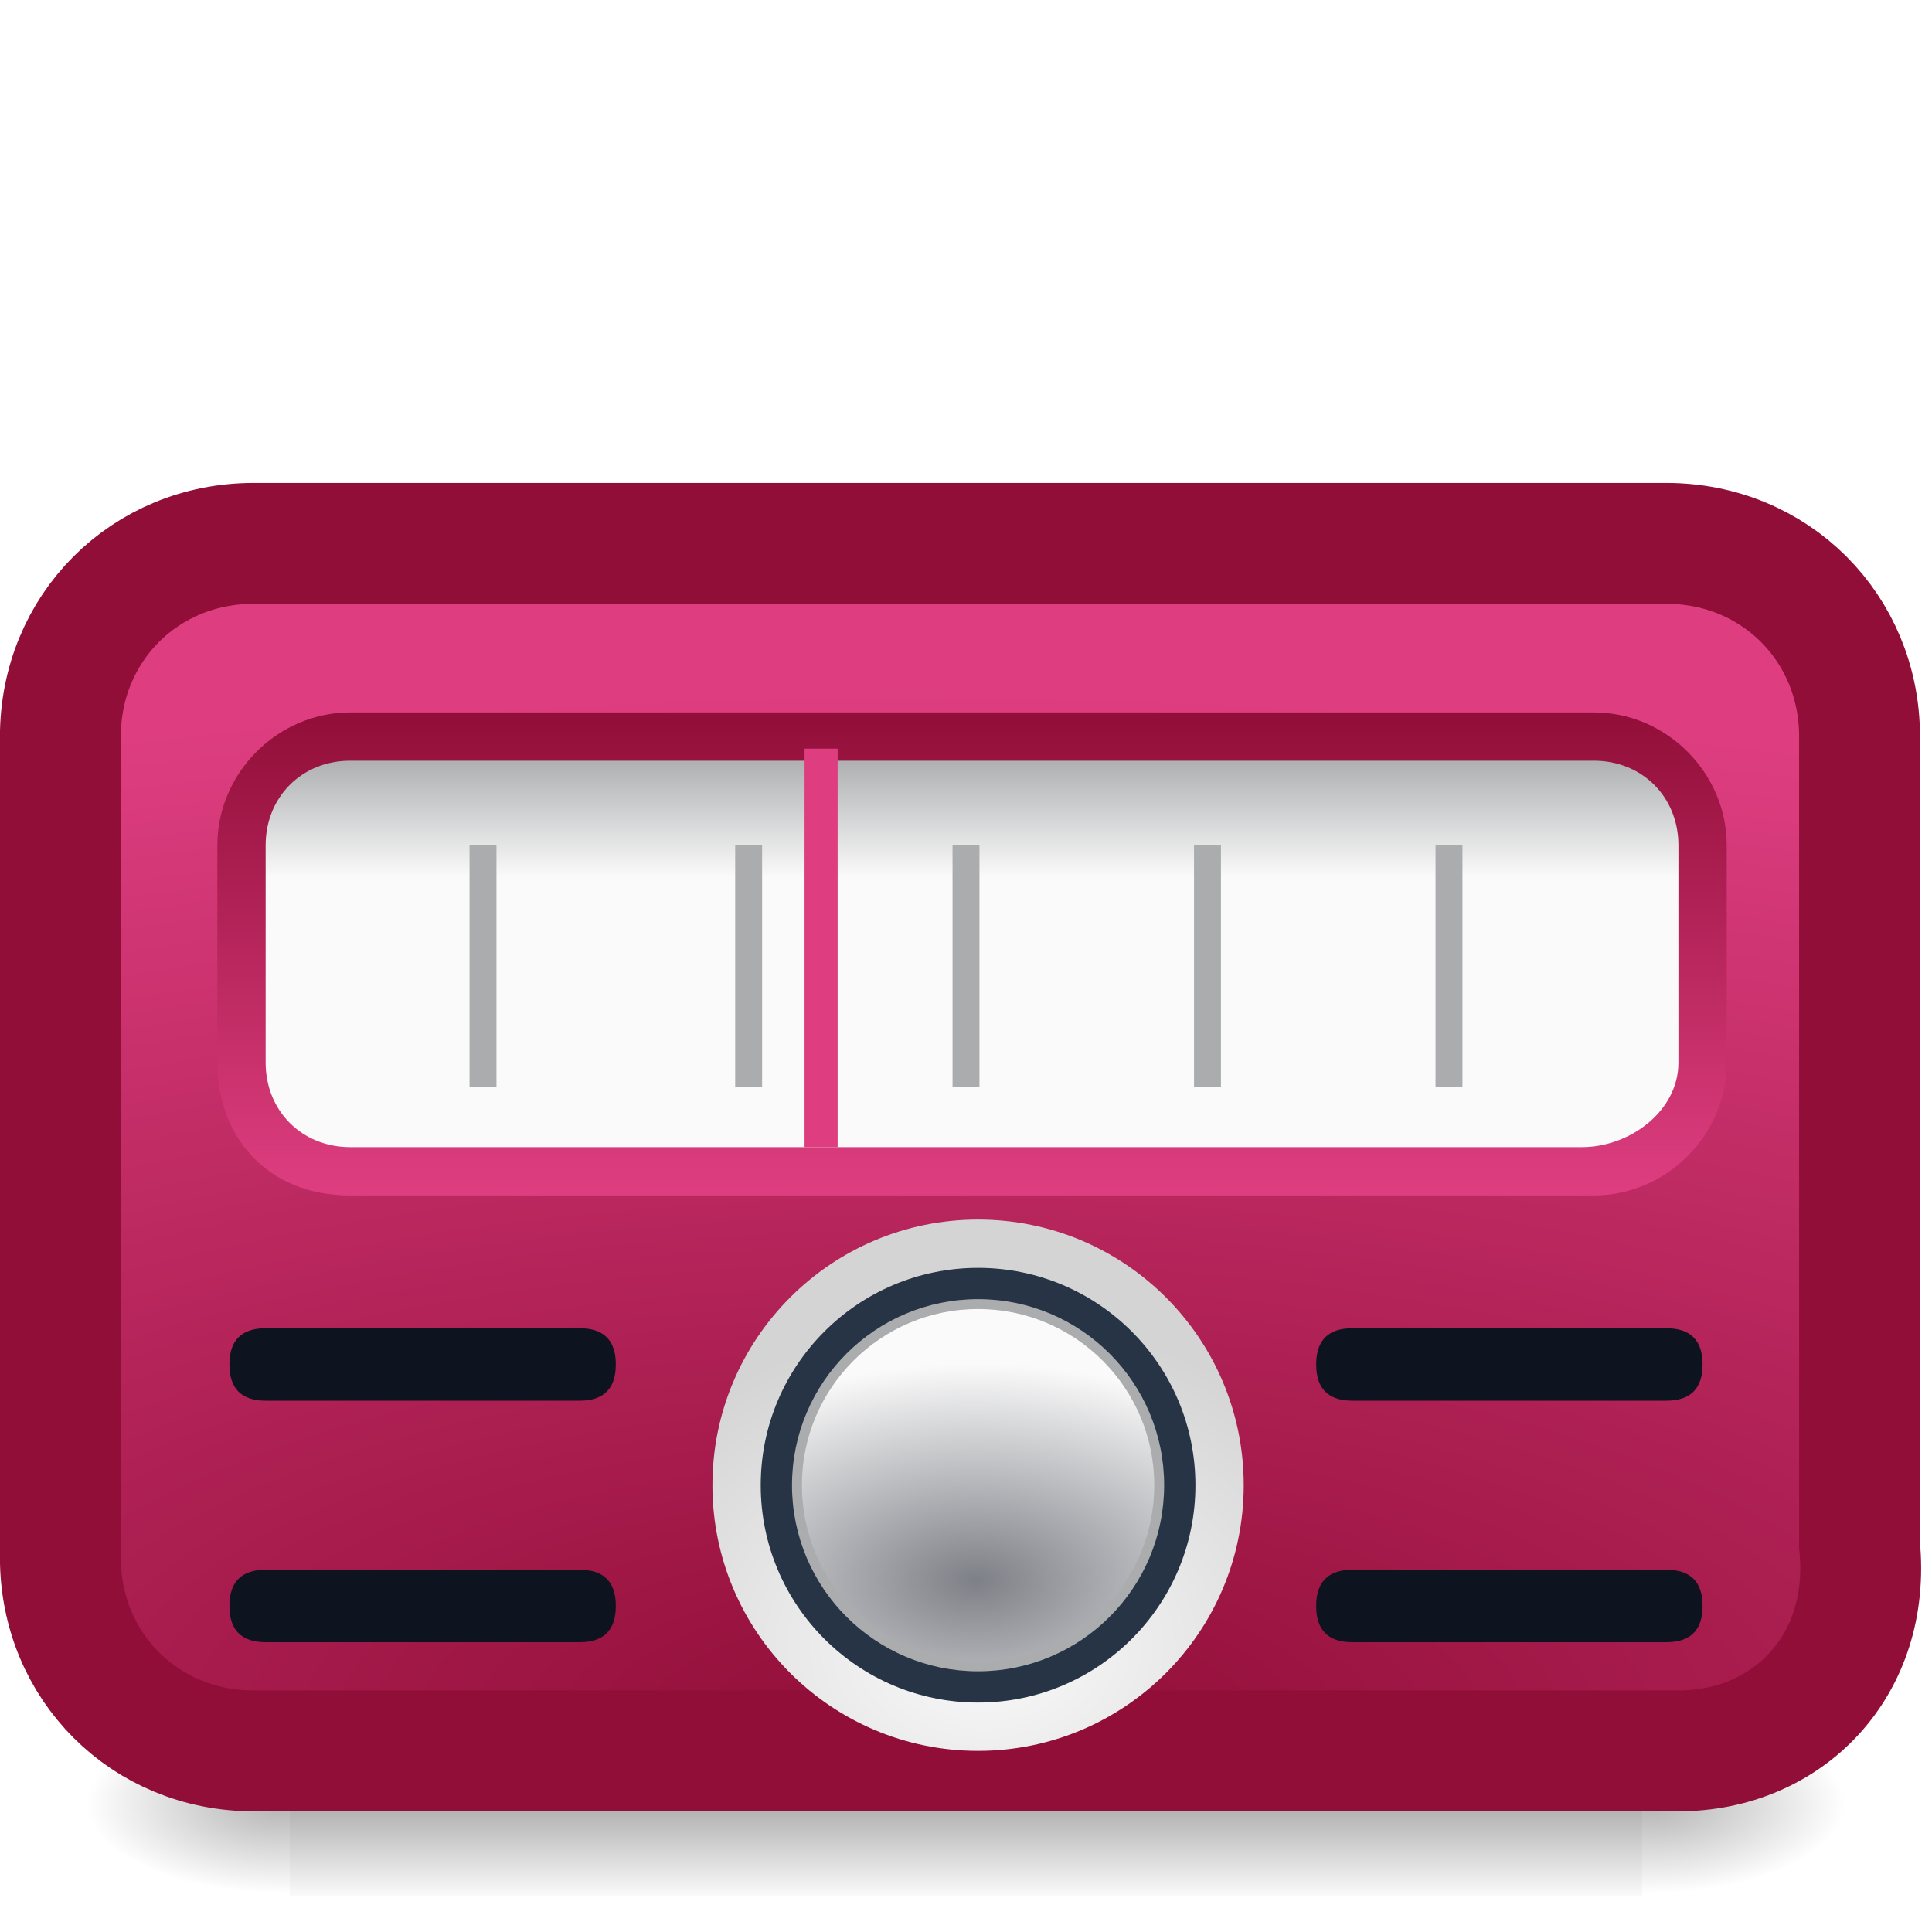
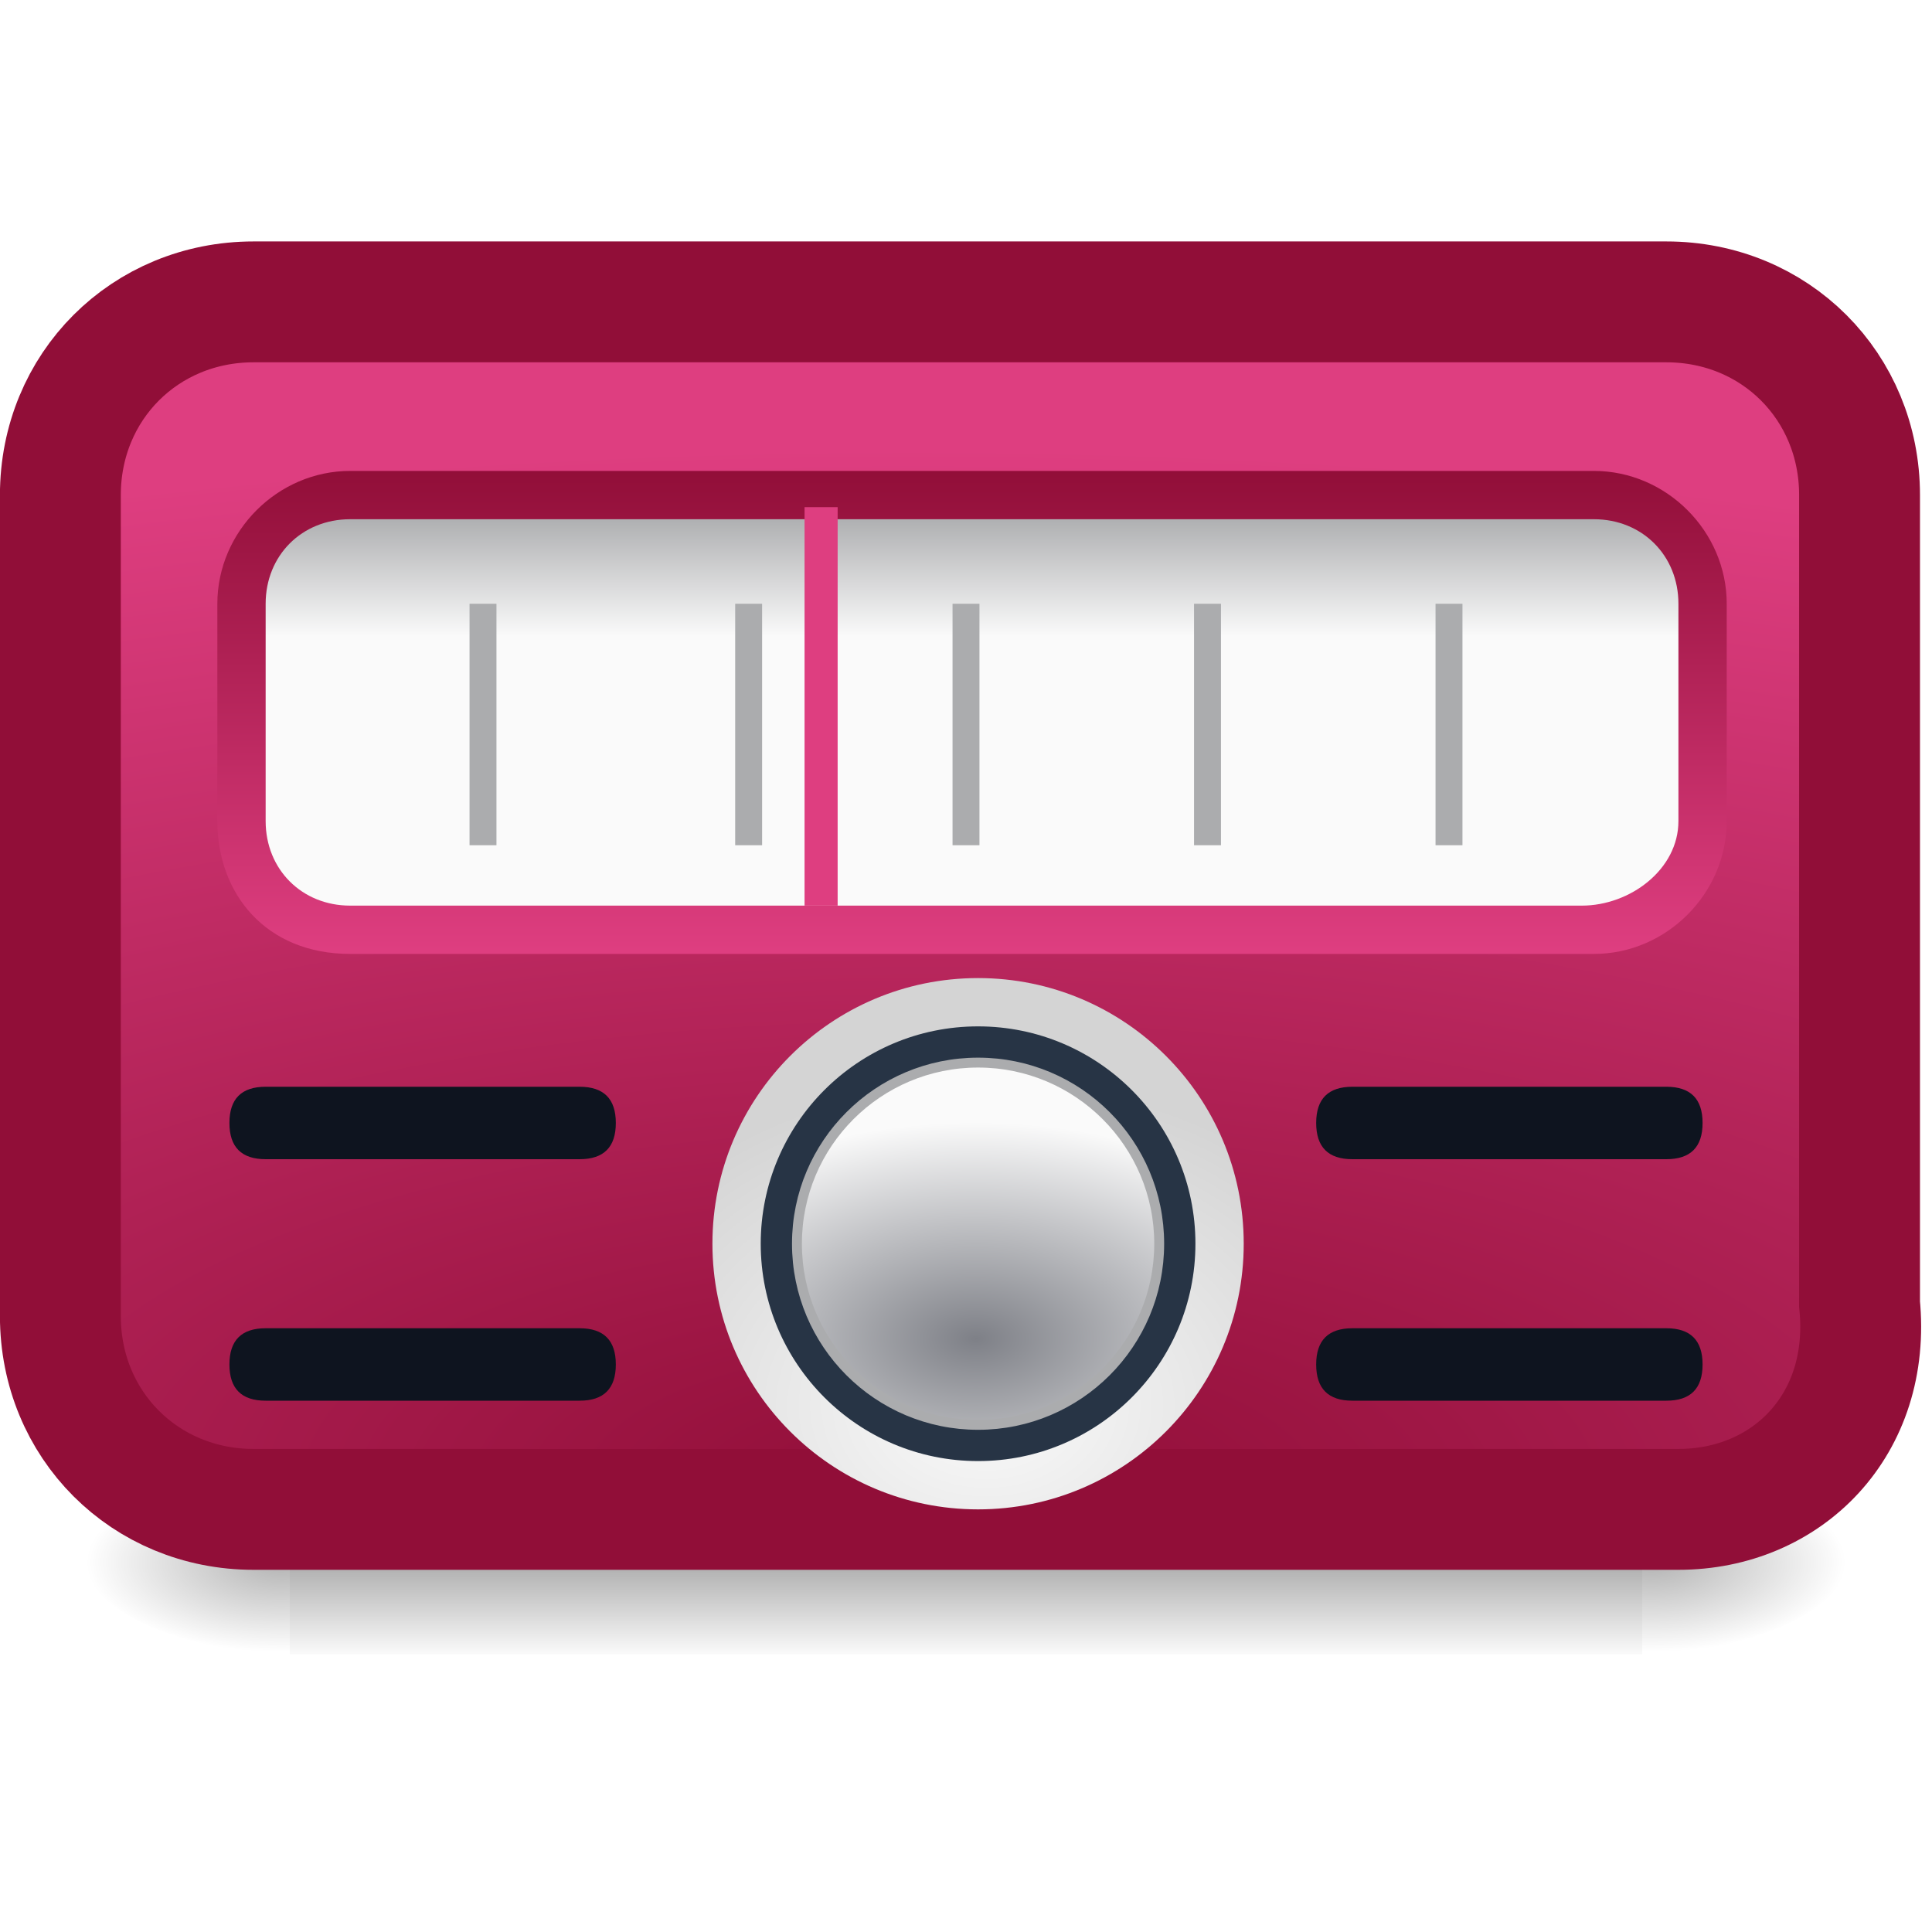
<svg xmlns="http://www.w3.org/2000/svg" version="1.1" x="0px" y="0px" viewBox="0 0 16 16" style="enable-background:new 0 0 16 16;" xml:space="preserve" id="svg3473">
  <defs id="defs3477" />
  <style type="text/css" id="style3373">
	.st0{display:none;}
	.st1{display:inline;opacity:0.2;fill:none;stroke:#000000;stroke-width:3.125000e-02;enable-background:new    ;}
	.st2{opacity:0.3;fill:url(#SVGID_1_);enable-background:new    ;}
	.st3{opacity:0.3;fill:url(#SVGID_2_);enable-background:new    ;}
	.st4{opacity:0.3;fill:url(#SVGID_3_);enable-background:new    ;}
	.st5{fill:url(#SVGID_4_);stroke:#910E38;stroke-width:1.001;}
	.st6{fill:url(#SVGID_5_);}
	.st7{fill:url(#SVGID_6_);}
	.st8{fill:none;stroke:#ABACAE;stroke-width:0.223;stroke-miterlimit:10;}
	.st9{fill:none;stroke:#DE3E80;stroke-width:0.274;stroke-miterlimit:10;}
	.st10{fill:url(#SVGID_7_);}
	.st11{fill:#273445;}
	.st12{fill:url(#SVGID_8_);stroke:#ABACAE;stroke-width:8.197150e-02;stroke-linecap:round;stroke-linejoin:round;}
	.st13{fill:#0E141F;}
</style>
  <g id="Layer_1" class="st0">
    <path class="st1" d="M16,11.8H0 M16,12.3H0 M16,12.8H0 M16,11.5H0 M16,12H0 M16,12.5H0 M16,10.3H0 M16,10.8H0 M16,11.3H0 M16,10H0    M16,10.5H0 M16,11H0 M16,8.8H0 M16,9.3H0 M16,9.8H0 M16,8.5H0 M16,9H0 M16,9.5H0 M16,7.3H0 M16,7.8H0 M16,8.3H0 M16,7H0 M16,7.5H0    M16,8H0 M16,5.8H0 M16,6.3H0 M16,6.8H0 M16,5.5H0 M16,6H0 M16,6.5H0 M16,4.8H0 M16,5.3H0 M16,4.5H0 M16,5H0 M16,3.3H0 M16,3.8H0    M16,4.3H0 M16,3H0 M16,3.5H0 M16,4H0 M16,1.8H0 M16,2.3H0 M16,2.8H0 M16,1.5H0 M16,2H0 M16,2.5H0 M16,0.3H0 M16,0.8H0 M16,1.3H0    M16,0.5H0 M16,1H0 M16,14.5H0 M16,15H0 M16,15.5H0 M16,14.3H0 M16,14.8H0 M16,15.3H0 M16,13H0 M16,13.5H0 M16,14H0 M16,13.3H0    M16,13.8H0 M16,15.8H0 M4.3,16V0 M3.8,16V0 M3.3,16V0 M4.5,16V0 M4,16V0 M3.5,16V0 M5.8,16V0 M5.3,16V0 M4.8,16V0 M6,16V0 M5.5,16   V0 M5,16V0 M7.3,16V0 M6.8,16V0 M6.3,16V0 M7.5,16V0 M7,16V0 M6.5,16V0 M8.8,16V0 M8.3,16V0 M7.8,16V0 M9,16V0 M8.5,16V0 M8,16V0    M10.3,16V0 M9.8,16V0 M9.3,16V0 M10.5,16V0 M10,16V0 M9.5,16V0 M11.3,16V0 M10.8,16V0 M11.5,16V0 M11,16V0 M12.8,16V0 M12.3,16V0    M11.8,16V0 M13,16V0 M12.5,16V0 M12,16V0 M14.3,16V0 M13.8,16V0 M13.3,16V0 M14.5,16V0 M14,16V0 M13.5,16V0 M15.8,16V0 M15.3,16V0    M14.8,16V0 M15.5,16V0 M15,16V0 M1.5,16V0 M1,16V0 M0.5,16V0 M1.8,16V0 M1.3,16V0 M0.8,16V0 M3,16V0 M2.5,16V0 M2,16V0 M2.8,16V0    M2.3,16V0 M0.3,16V0" id="path3375" />
  </g>
-   <g id="Layer_2">
+   <g id="Layer_2" transform="translate(0,-2)">
    <g id="g3401">
-       <linearGradient id="SVGID_1_" gradientUnits="userSpaceOnUse" x1="4810.817" y1="-15642.066" x2="4810.817" y2="-15696.712" gradientTransform="matrix(0.1018 0 0 -2.745000e-02 -481.7412 -415.1248)">
+       <linearGradient id="SVGID_1_" gradientUnits="userSpaceOnUse" x1="4810.817" y1="-15642.066" x2="4810.817" y2="-15696.712" gradientTransform="matrix(0.1018,0,0,-0.02745,-481.7412,-415.1248)">
        <stop offset="0" style="stop-color:#000000;stop-opacity:0" id="stop3378" />
        <stop offset="0.5" style="stop-color:#000000" id="stop3380" />
        <stop offset="1" style="stop-color:#000000;stop-opacity:0" id="stop3382" />
      </linearGradient>
-       <path class="st2" d="M2.4,14.2h11.2v1.5H2.4V14.2z" id="path3385" />
-       <radialGradient id="SVGID_2_" cx="8234.027" cy="-15667.195" r="27.023" gradientTransform="matrix(5.980000e-02 0 0 -2.745000e-02 -478.7272 -415.1248)" gradientUnits="userSpaceOnUse">
+       <path class="st2" d="m 2.4,14.2 h 11.2 v 1.5 H 2.4 Z" id="path3385" style="opacity:0.3;fill:url(#SVGID_1_);enable-background:new" />
+       <radialGradient id="SVGID_2_" cx="8234.027" cy="-15667.195" r="27.023" gradientTransform="matrix(0.0598,0,0,-0.02745,-478.7272,-415.1248)" gradientUnits="userSpaceOnUse">
        <stop offset="0" style="stop-color:#000000" id="stop3387" />
        <stop offset="1" style="stop-color:#000000;stop-opacity:0" id="stop3389" />
      </radialGradient>
-       <path class="st3" d="M13.6,14.2v1.5c0.7,0,1.7-0.3,1.7-0.8S14.5,14.2,13.6,14.2z" id="path3392" />
-       <radialGradient id="SVGID_3_" cx="-8722.482" cy="-15667.195" r="27.023" gradientTransform="matrix(-5.980000e-02 0 0 -2.745000e-02 -519.2718 -415.1248)" gradientUnits="userSpaceOnUse">
+       <path class="st3" d="m 13.6,14.2 v 1.5 c 0.7,0 1.7,-0.3 1.7,-0.8 0,-0.5 -0.8,-0.7 -1.7,-0.7 z" id="path3392" style="opacity:0.3;fill:url(#SVGID_2_);enable-background:new" />
+       <radialGradient id="SVGID_3_" cx="-8722.482" cy="-15667.195" r="27.023" gradientTransform="matrix(-0.0598,0,0,-0.02745,-519.2718,-415.1248)" gradientUnits="userSpaceOnUse">
        <stop offset="0" style="stop-color:#000000" id="stop3394" />
        <stop offset="1" style="stop-color:#000000;stop-opacity:0" id="stop3396" />
      </radialGradient>
-       <path class="st4" d="M2.4,14.2v1.5c-0.7,0-1.7-0.3-1.7-0.8S1.5,14.2,2.4,14.2z" id="path3399" />
+       <path class="st4" d="m 2.4,14.2 v 1.5 c -0.7,0 -1.7,-0.3 -1.7,-0.8 0,-0.5 0.8,-0.7 1.7,-0.7 z" id="path3399" style="opacity:0.3;fill:url(#SVGID_3_);enable-background:new" />
    </g>
-     <radialGradient id="SVGID_4_" cx="7.765" cy="15.205" r="21.792" gradientTransform="matrix(1.0281 6.331585e-03 -2.687296e-03 0.3957 -6.592959e-02 8.2518)" gradientUnits="userSpaceOnUse">
+     <radialGradient id="SVGID_4_" cx="7.765" cy="15.205" r="21.792" gradientTransform="matrix(1.0281,0.00633158,-0.0026873,0.3957,-0.06592959,8.2518)" gradientUnits="userSpaceOnUse">
      <stop offset="0" style="stop-color:#910E38" id="stop3403" />
      <stop offset="1" style="stop-color:#DE3E80" id="stop3405" />
    </radialGradient>
-     <path class="st5" d="M13.9,14.5H2.1c-0.9,0-1.6-0.7-1.6-1.6V6.1c0-0.9,0.7-1.6,1.6-1.6h11.7c0.9,0,1.6,0.7,1.6,1.6v6.7   C15.5,13.8,14.8,14.5,13.9,14.5z" id="path3408" />
-     <linearGradient id="SVGID_5_" gradientUnits="userSpaceOnUse" x1="8.734" y1="9.875" x2="8.734" y2="5.875" gradientTransform="matrix(1.0987 0 0 1 -1.5964 0)">
+     <path class="st5" d="M 13.9,14.5 H 2.1 C 1.2,14.5 0.5,13.8 0.5,12.9 V 6.1 C 0.5,5.2 1.2,4.5 2.1,4.5 h 11.7 c 0.9,0 1.6,0.7 1.6,1.6 v 6.7 c 0.1,1 -0.6,1.7 -1.5,1.7 z" id="path3408" style="fill:url(#SVGID_4_);stroke:#910e38;stroke-width:1.001" />
+     <linearGradient id="SVGID_5_" gradientUnits="userSpaceOnUse" x1="8.734" y1="9.875" x2="8.734" y2="5.875" gradientTransform="matrix(1.0987,0,0,1,-1.5964,0)">
      <stop offset="0" style="stop-color:#DE3E80" id="stop3410" />
      <stop offset="1" style="stop-color:#910E38" id="stop3412" />
    </linearGradient>
-     <path class="st6" d="M1.8,8.8V7c0-0.6,0.5-1.1,1.1-1.1h10.3c0.6,0,1.1,0.5,1.1,1.1v1.8c0,0.6-0.5,1.1-1.1,1.1H2.9   C2.2,9.9,1.8,9.4,1.8,8.8z" id="path3415" />
+     <path class="st6" d="M 1.8,8.8 V 7 C 1.8,6.4 2.3,5.9 2.9,5.9 h 10.3 c 0.6,0 1.1,0.5 1.1,1.1 v 1.8 c 0,0.6 -0.5,1.1 -1.1,1.1 H 2.9 C 2.2,9.9 1.8,9.4 1.8,8.8 Z" id="path3415" style="fill:url(#SVGID_5_)" />
    <linearGradient id="SVGID_6_" gradientUnits="userSpaceOnUse" x1="8" y1="9.5" x2="8" y2="6.25">
      <stop offset="0.687" style="stop-color:#FAFAFA" id="stop3417" />
      <stop offset="1" style="stop-color:#ABACAE" id="stop3419" />
    </linearGradient>
-     <path class="st7" d="M13.1,9.5H2.9c-0.4,0-0.7-0.3-0.7-0.7V7c0-0.4,0.3-0.7,0.7-0.7h10.3c0.4,0,0.7,0.3,0.7,0.7v1.8   C13.9,9.2,13.5,9.5,13.1,9.5z" id="path3422" />
+     <path class="st7" d="M 13.1,9.5 H 2.9 C 2.5,9.5 2.2,9.2 2.2,8.8 V 7 C 2.2,6.6 2.5,6.3 2.9,6.3 h 10.3 c 0.4,0 0.7,0.3 0.7,0.7 v 1.8 c 0,0.4 -0.4,0.7 -0.8,0.7 z" id="path3422" style="fill:url(#SVGID_6_)" />
    <g id="g3436">
-       <line class="st8" x1="4" y1="7" x2="4" y2="9" id="line3424" />
-       <line class="st8" x1="6.2" y1="7" x2="6.2" y2="9" id="line3426" />
-       <line class="st8" x1="8" y1="7" x2="8" y2="9" id="line3428" />
-       <line class="st8" x1="10" y1="7" x2="10" y2="9" id="line3430" />
-       <line class="st8" x1="12" y1="7" x2="12" y2="9" id="line3432" />
-       <line class="st9" x1="6.8" y1="6.2" x2="6.8" y2="9.5" id="line3434" />
+       <line class="st8" x1="4" y1="7" x2="4" y2="9" id="line3424" style="fill:none;stroke:#abacae;stroke-width:0.223;stroke-miterlimit:10" />
+       <line class="st8" x1="6.2" y1="7" x2="6.2" y2="9" id="line3426" style="fill:none;stroke:#abacae;stroke-width:0.223;stroke-miterlimit:10" />
+       <line class="st8" x1="8" y1="7" x2="8" y2="9" id="line3428" style="fill:none;stroke:#abacae;stroke-width:0.223;stroke-miterlimit:10" />
+       <line class="st8" x1="10" y1="7" x2="10" y2="9" id="line3430" style="fill:none;stroke:#abacae;stroke-width:0.223;stroke-miterlimit:10" />
+       <line class="st8" x1="12" y1="7" x2="12" y2="9" id="line3432" style="fill:none;stroke:#abacae;stroke-width:0.223;stroke-miterlimit:10" />
+       <line class="st9" x1="6.8" y1="6.2" x2="6.8" y2="9.5" id="line3434" style="fill:none;stroke:#de3e80;stroke-width:0.274;stroke-miterlimit:10" />
    </g>
    <g id="g3454">
-       <radialGradient id="SVGID_7_" cx="7.838" cy="14.267" r="3.572" gradientTransform="matrix(1.0041 0 0 0.757 0.3012 2.8452)" gradientUnits="userSpaceOnUse">
+       <radialGradient id="SVGID_7_" cx="7.838" cy="14.267" r="3.572" gradientTransform="matrix(1.0041,0,0,0.757,0.3012,2.8452)" gradientUnits="userSpaceOnUse">
        <stop offset="0" style="stop-color:#FAFAFA" id="stop3438" />
        <stop offset="1" style="stop-color:#D4D4D4" id="stop3440" />
      </radialGradient>
-       <circle class="st10" cx="8.1" cy="12.3" r="2.2" id="circle3443" />
-       <circle class="st11" cx="8.1" cy="12.3" r="1.8" id="circle3445" />
-       <radialGradient id="SVGID_8_" cx="7.739" cy="11.918" r="3.139" gradientTransform="matrix(0.9834 0 0 0.5716 0.4704 6.275)" gradientUnits="userSpaceOnUse">
+       <circle class="st10" cx="8.1" cy="12.3" r="2.2" id="circle3443" style="fill:url(#SVGID_7_)" />
+       <circle class="st11" cx="8.1" cy="12.3" r="1.8" id="circle3445" style="fill:#273445" />
+       <radialGradient id="SVGID_8_" cx="7.739" cy="11.918" r="3.139" gradientTransform="matrix(0.9834,0,0,0.5716,0.4704,6.275)" gradientUnits="userSpaceOnUse">
        <stop offset="0" style="stop-color:#7E8087" id="stop3447" />
        <stop offset="1" style="stop-color:#FAFAFA" id="stop3449" />
      </radialGradient>
      <circle class="st12" cx="8.1" cy="12.3" r="1.5" id="circle3452" />
    </g>
    <g id="g3458">
-       <path class="st13" d="M13.8,11.6h-2.6c-0.2,0-0.3-0.1-0.3-0.3l0,0c0-0.2,0.1-0.3,0.3-0.3h2.6c0.2,0,0.3,0.1,0.3,0.3l0,0    C14.1,11.5,14,11.6,13.8,11.6z" id="path3456" />
+       <path class="st13" d="m 13.8,11.6 h -2.6 c -0.2,0 -0.3,-0.1 -0.3,-0.3 v 0 C 10.9,11.1 11,11 11.2,11 h 2.6 c 0.2,0 0.3,0.1 0.3,0.3 v 0 c 0,0.2 -0.1,0.3 -0.3,0.3 z" id="path3456" style="fill:#0e141f" />
    </g>
    <g id="g3462">
-       <path class="st13" d="M13.8,13.6h-2.6c-0.2,0-0.3-0.1-0.3-0.3l0,0c0-0.2,0.1-0.3,0.3-0.3h2.6c0.2,0,0.3,0.1,0.3,0.3l0,0    C14.1,13.5,14,13.6,13.8,13.6z" id="path3460" />
+       <path class="st13" d="m 13.8,13.6 h -2.6 c -0.2,0 -0.3,-0.1 -0.3,-0.3 v 0 C 10.9,13.1 11,13 11.2,13 h 2.6 c 0.2,0 0.3,0.1 0.3,0.3 v 0 c 0,0.2 -0.1,0.3 -0.3,0.3 z" id="path3460" style="fill:#0e141f" />
    </g>
    <g id="g3466">
-       <path class="st13" d="M2.2,11.6h2.6c0.2,0,0.3-0.1,0.3-0.3l0,0C5.1,11.1,5,11,4.8,11H2.2c-0.2,0-0.3,0.1-0.3,0.3l0,0    C1.9,11.5,2,11.6,2.2,11.6z" id="path3464" />
+       <path class="st13" d="m 2.2,11.6 h 2.6 c 0.2,0 0.3,-0.1 0.3,-0.3 v 0 C 5.1,11.1 5,11 4.8,11 H 2.2 C 2,11 1.9,11.1 1.9,11.3 v 0 c 0,0.2 0.1,0.3 0.3,0.3 z" id="path3464" style="fill:#0e141f" />
    </g>
    <g id="g3470">
-       <path class="st13" d="M2.2,13.6h2.6c0.2,0,0.3-0.1,0.3-0.3l0,0C5.1,13.1,5,13,4.8,13H2.2c-0.2,0-0.3,0.1-0.3,0.3l0,0    C1.9,13.5,2,13.6,2.2,13.6z" id="path3468" />
+       <path class="st13" d="m 2.2,13.6 h 2.6 c 0.2,0 0.3,-0.1 0.3,-0.3 v 0 C 5.1,13.1 5,13 4.8,13 H 2.2 C 2,13 1.9,13.1 1.9,13.3 v 0 c 0,0.2 0.1,0.3 0.3,0.3 z" id="path3468" style="fill:#0e141f" />
    </g>
  </g>
</svg>
